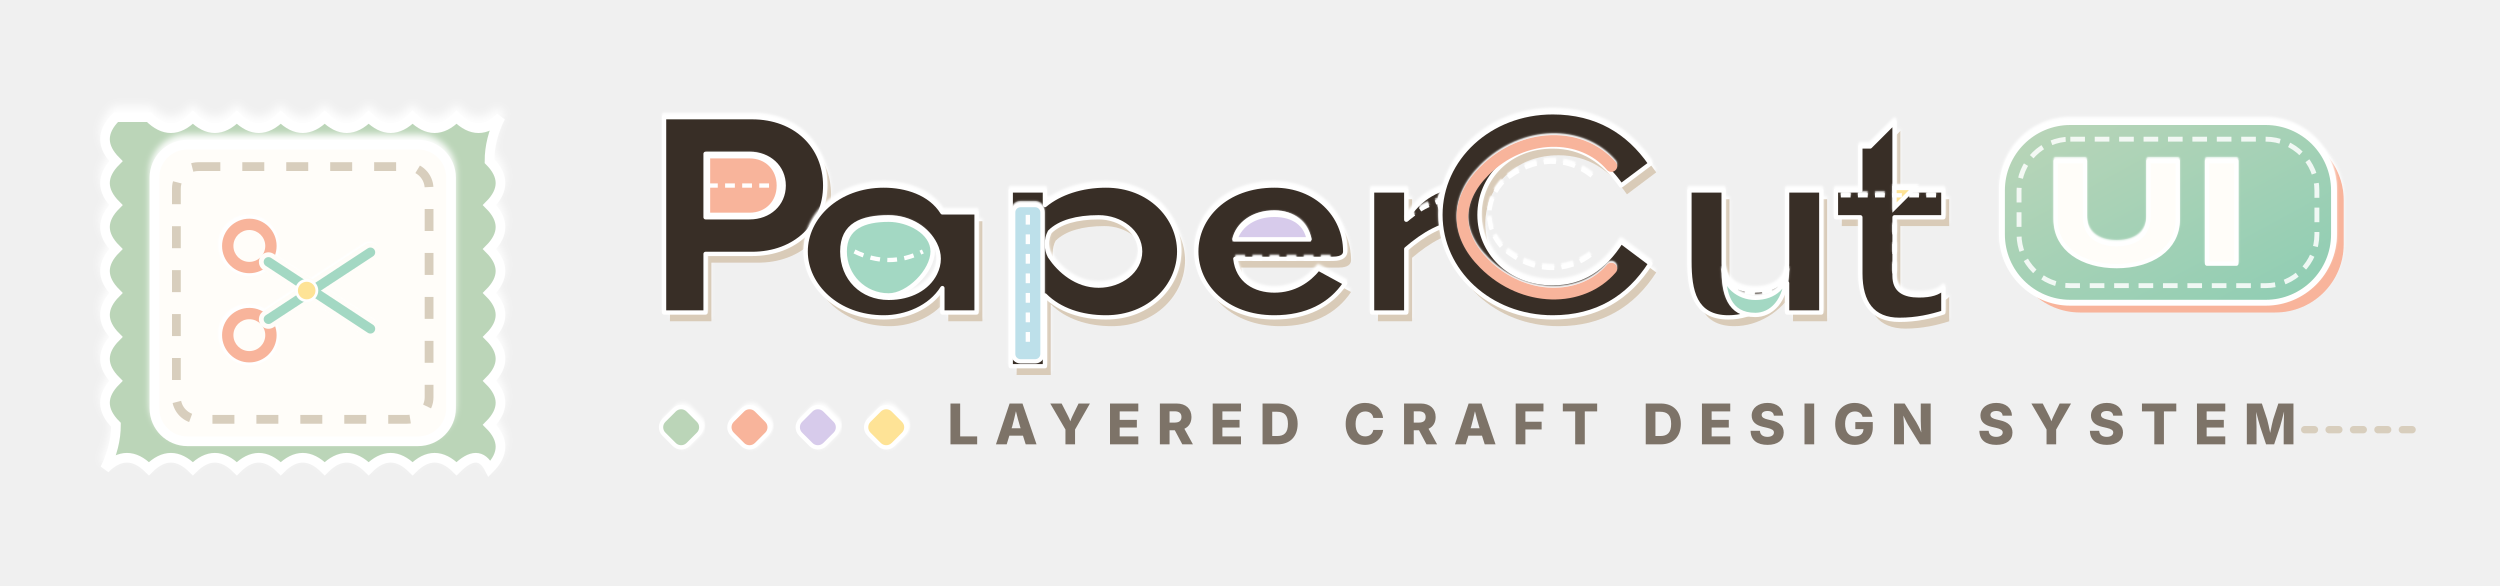
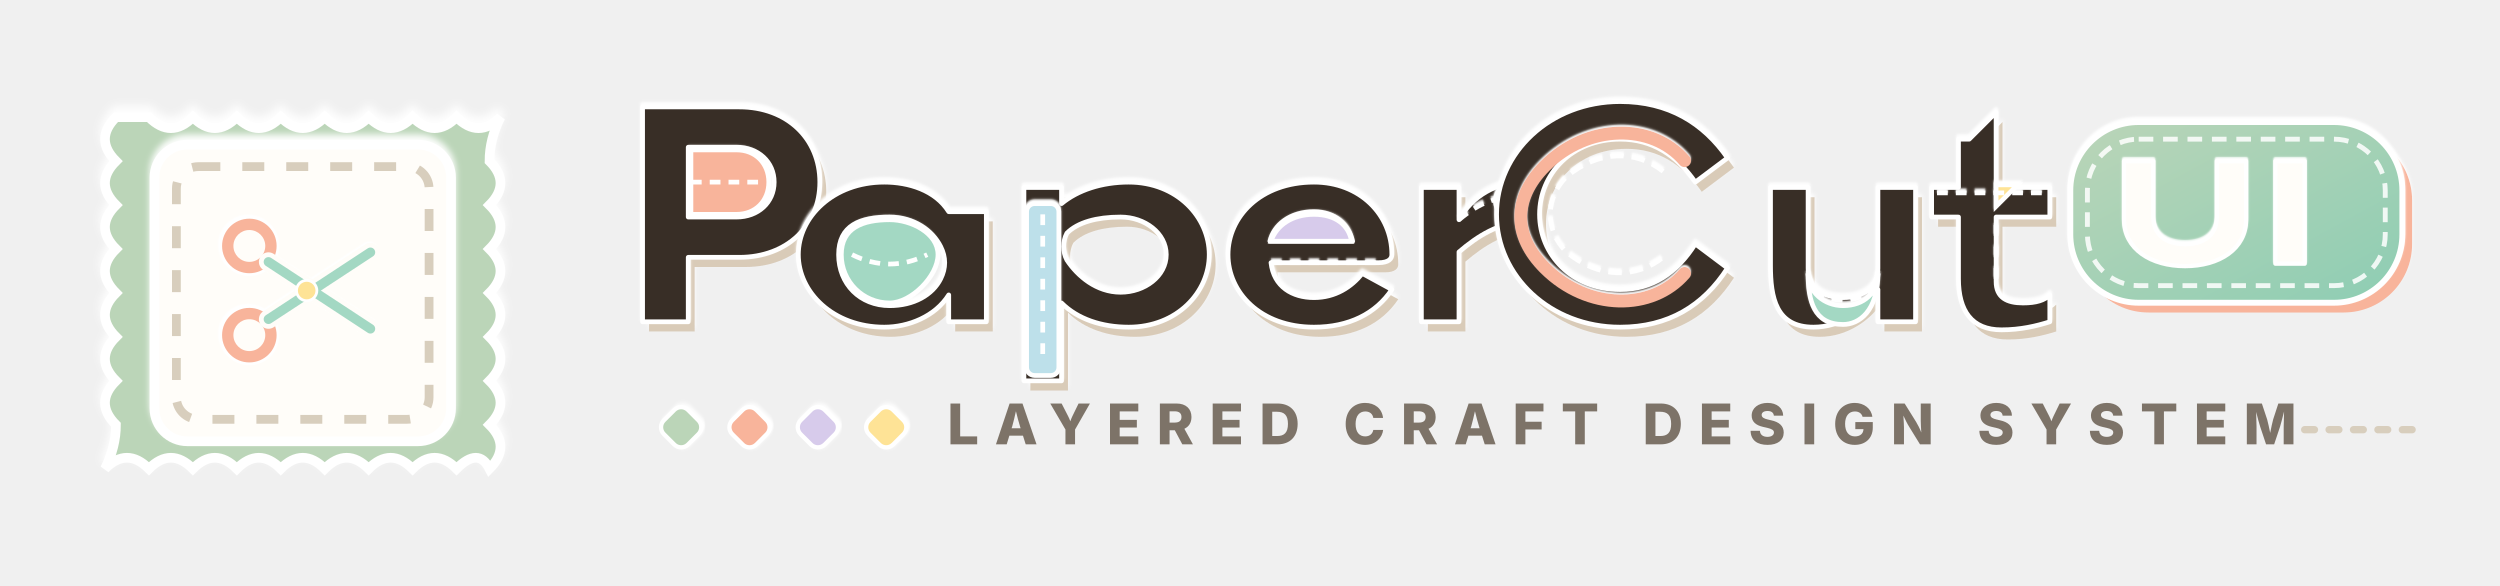
<svg xmlns="http://www.w3.org/2000/svg" viewBox="0 0 512 120" width="512" height="120">
  <defs>
    <filter id="ps-logo-base" x="-25%" y="-25%" width="150%" height="150%">
      <feDropShadow dx="0" dy="1.8" stdDeviation="0.9" flood-color="#2E1E14" flood-opacity="0.48" />
      <feDropShadow dx="0" dy="5.2" stdDeviation="2.6" flood-color="#2E1E14" flood-opacity="0.25" />
      <feDropShadow dx="0" dy="-0.6" stdDeviation="0.4" flood-color="#FFFFFF" flood-opacity="0.95" />
    </filter>
    <filter id="ps-logo-mid" x="-20%" y="-20%" width="140%" height="140%">
      <feDropShadow dx="0" dy="1.2" stdDeviation="0.6" flood-color="#2E1E14" flood-opacity="0.45" />
      <feDropShadow dx="0" dy="3.2" stdDeviation="1.6" flood-color="#2E1E14" flood-opacity="0.22" />
      <feDropShadow dx="0" dy="-0.5" stdDeviation="0.3" flood-color="#FFFFFF" flood-opacity="0.95" />
    </filter>
    <filter id="ps-logo-top" x="-20%" y="-20%" width="140%" height="140%">
      <feDropShadow dx="0" dy="0.9" stdDeviation="0.5" flood-color="#2E1E14" flood-opacity="0.40" />
      <feDropShadow dx="0" dy="2.0" stdDeviation="1.0" flood-color="#2E1E14" flood-opacity="0.20" />
      <feDropShadow dx="0" dy="-0.4" stdDeviation="0.25" flood-color="#FFFFFF" flood-opacity="0.98" />
    </filter>
    <filter id="ps-logo-scissors" x="-30%" y="-30%" width="160%" height="160%">
      <feDropShadow dx="0" dy="1.0" stdDeviation="0.5" flood-color="#2E1E14" flood-opacity="0.42" />
      <feDropShadow dx="0.6" dy="2.6" stdDeviation="1.6" flood-color="#2E1E14" flood-opacity="0.25" />
      <feDropShadow dx="-0.4" dy="-0.4" stdDeviation="0.25" flood-color="#FFFFFF" flood-opacity="0.95" />
    </filter>
    <filter id="pc-shadow-stamp" x="-25%" y="-25%" width="150%" height="150%">
      <feDropShadow dx="0" dy="1.8" stdDeviation="0.9" flood-color="#2E1E14" flood-opacity="0.48" />
      <feDropShadow dx="0" dy="5.2" stdDeviation="2.6" flood-color="#2E1E14" flood-opacity="0.25" />
      <feDropShadow dx="0" dy="-0.6" stdDeviation="0.4" flood-color="#FFFFFF" flood-opacity="0.95" />
    </filter>
    <filter id="pc-shadow-scissors" x="-30%" y="-30%" width="160%" height="160%">
      <feDropShadow dx="0" dy="1.0" stdDeviation="0.5" flood-color="#2E1E14" flood-opacity="0.42" />
      <feDropShadow dx="0.6" dy="2.6" stdDeviation="1.6" flood-color="#2E1E14" flood-opacity="0.25" />
      <feDropShadow dx="-0.4" dy="-0.4" stdDeviation="0.25" flood-color="#FFFFFF" flood-opacity="0.95" />
    </filter>
    <filter id="pc-shadow-mid" x="-20%" y="-20%" width="140%" height="140%">
      <feDropShadow dx="0" dy="1.2" stdDeviation="0.6" flood-color="#2E1E14" flood-opacity="0.45" />
      <feDropShadow dx="0" dy="3.2" stdDeviation="1.6" flood-color="#2E1E14" flood-opacity="0.22" />
      <feDropShadow dx="0" dy="-0.5" stdDeviation="0.3" flood-color="#FFFFFF" flood-opacity="0.95" />
    </filter>
    <filter id="pc-shadow-text" x="-20%" y="-20%" width="140%" height="140%">
      <feDropShadow dx="0" dy="1.2" stdDeviation="0.6" flood-color="#2E1E14" flood-opacity="0.45" />
      <feDropShadow dx="0" dy="3.2" stdDeviation="1.6" flood-color="#2E1E14" flood-opacity="0.22" />
      <feDropShadow dx="0" dy="-0.5" stdDeviation="0.3" flood-color="#FFFFFF" flood-opacity="0.95" />
    </filter>
    <filter id="pc-shadow-badge" x="-25%" y="-25%" width="150%" height="150%">
      <feDropShadow dx="0" dy="1.8" stdDeviation="0.9" flood-color="#2E1E14" flood-opacity="0.48" />
      <feDropShadow dx="0" dy="5.2" stdDeviation="2.6" flood-color="#2E1E14" flood-opacity="0.25" />
      <feDropShadow dx="0" dy="-0.6" stdDeviation="0.4" flood-color="#FFFFFF" flood-opacity="0.95" />
    </filter>
    <linearGradient id="ps-grad-ink" x1="0" y1="0" x2="0" y2="1">
      <stop offset="0%" stop-color="#483F37" />
      <stop offset="100%" stop-color="#332B24" />
    </linearGradient>
    <linearGradient id="ps-grad-badge" x1="0" y1="0" x2="1" y2="1">
      <stop offset="0%" stop-color="#BBD5B8" />
      <stop offset="100%" stop-color="#8DCDB3" />
    </linearGradient>
    <linearGradient id="pc-grad-ink" x1="0" y1="0" x2="0" y2="1">
      <stop offset="0%" stop-color="#483F37" />
      <stop offset="100%" stop-color="#332B24" />
    </linearGradient>
    <linearGradient id="pc-grad-badge" x1="0" y1="0" x2="1" y2="1">
      <stop offset="0%" stop-color="#BBD5B8" />
      <stop offset="100%" stop-color="#8DCDB3" />
    </linearGradient>
  </defs>
  <g id="pc-logo-emblem" transform="translate(17, 15) scale(2.25)">
    <path id="pc-emblem-base" d="M 6 4 Q 8 6 10 4 Q 12 6 14 4 Q 16 6 18 4 Q 20 6 22 4 Q 24 6 26 4 Q 28 6 30 4 Q 32 6 34 4 Q 36 6 38 4 Q 37 6 37 8 Q 39 10 37 12 Q 39 14 37 16 Q 39 18 37 20 Q 39 22 37 24 Q 39 26 37 28 Q 39 30 37 32 Q 39 34 37 36 Q 36 34 34 36 Q 32 34 30 36 Q 28 34 26 36 Q 24 34 22 36 Q 20 34 18 36 Q 16 34 14 36 Q 12 34 10 36 Q 8 34 6 36 Q 4 34 2 36 Q 3 34 3 32 Q 1 30 3 28 Q 1 26 3 24 Q 1 22 3 20 Q 1 18 3 16 Q 1 14 3 12 Q 1 10 3 8 Q 1 6 3 4 Z" fill="#BBD5B8" stroke="#FFFFFF" stroke-width="0.88" filter="url(#ps-logo-base)" />
    <rect id="pc-emblem-inlay" x="6.5" y="6.5" width="27" height="27" rx="3" fill="#FFFDF9" stroke="#FFFFFF" stroke-width="0.88" filter="url(#ps-logo-mid)" />
    <rect id="pc-emblem-perforations" x="8.5" y="8.5" width="23" height="23" rx="2" fill="none" stroke="#D8CEBD" stroke-width="0.8" stroke-dasharray="2 2" />
    <g id="pc-emblem-scissors" transform="translate(10.5, 10.5) scale(0.29)" filter="url(#ps-logo-scissors)">
      <circle cx="16" cy="18" r="9" fill="#F8B49B" stroke="#FFFFFF" stroke-width="0.88" />
      <circle cx="16" cy="18" r="5" fill="#FFFDF9" />
      <circle cx="16" cy="46" r="9" fill="#F8B49B" stroke="#FFFFFF" stroke-width="0.88" />
      <circle cx="16" cy="46" r="5" fill="#FFFDF9" />
      <path d="M 22 23 L 54 44 M 22 41 L 54 20" stroke="#FFFDF9" stroke-width="6" stroke-linecap="round" />
      <path d="M 22 23 L 54 44 M 22 41 L 54 20" stroke="#A3D8C3" stroke-width="3" stroke-linecap="round" />
      <circle cx="34" cy="32" r="3.2" fill="#FEE396" stroke="#FFFFFF" stroke-width="0.88" />
    </g>
  </g>
-   <g id="pc-logo-wordmark">
+   <g id="pc-logo-wordmark" transform="translate(-18, -4.5) scale(1.10)">
    <g id="pc-letter-P" class="pc-paper-glyph">
      <path class="pc-glyph-underlay" fill-rule="evenodd" d="         M 136, 64 L 136, 24 L 154, 24          C 163, 24, 169, 30, 169, 38          C 169, 46, 163, 52, 154, 52          L 144.5, 52 L 144.5, 64 Z          M 144.5, 31.5 L 144.5, 44.5 L 153.5, 44.5          C 157.5, 44.5, 160.5, 41.8, 160.5, 38          C 160.5, 34.2, 157.5, 31.5, 153.5, 31.5 Z       " transform="translate(1.2, 1.8)" fill="#D9CBB8" filter="url(#ps-logo-base)" />
      <path class="pc-glyph-main" fill-rule="evenodd" d="         M 136, 64 L 136, 24 L 154, 24          C 163, 24, 169, 30, 169, 38          C 169, 46, 163, 52, 154, 52          L 144.5, 52 L 144.5, 64 Z          M 144.5, 31.5 L 144.5, 44.5 L 153.5, 44.5          C 157.5, 44.5, 160.5, 41.8, 160.5, 38          C 160.5, 34.2, 157.5, 31.5, 153.5, 31.5 Z       " fill="#382E26" stroke="#FFFFFF" stroke-width="0.88" stroke-linejoin="round" filter="url(#ps-logo-mid)" />
      <g class="pc-glyph-inlay" filter="url(#ps-logo-top)">
        <path class="pc-inlay-sheet" d="           M 145, 32 L 153.5, 32            C 157, 32, 159.5, 34.5, 159.5, 38            C 159.5, 41.5, 157, 44, 153.5, 44            L 145, 44 Z         " fill="#F8B49B" stroke="#FFFFFF" stroke-width="0.88" />
        <line x1="145" y1="38" x2="159" y2="38" stroke="#FFFFFF" stroke-width="0.88" stroke-dasharray="2 1.5" />
      </g>
    </g>
    <g id="pc-letter-a" class="pc-paper-glyph">
      <path class="pc-glyph-underlay" fill-rule="evenodd" d="         M 200, 43.5 L 193, 43.5          C 190.5, 39.5, 185.5, 38, 181, 38          C 171.5, 38, 165, 44.5, 165, 51.5          C 165, 58.5, 171.5, 65, 181, 65          C 185.5, 65, 190.5, 63, 193, 59          L 193, 64 L 200, 64 Z          M 182, 44.5          C 186.5, 44.5, 190, 47, 191.5, 50          C 192.5, 52, 192.5, 54, 191.5, 56          C 190, 59, 186.5, 61, 182, 61          C 176.5, 61, 172.5, 57, 172.5, 51.5          C 172.5, 46, 176.5, 44.5, 182, 44.5 Z       " transform="translate(1.2, 1.8)" fill="#D9CBB8" filter="url(#ps-logo-base)" />
      <path class="pc-glyph-main" fill-rule="evenodd" d="         M 200, 43.5 L 193, 43.5          C 190.5, 39.5, 185.5, 38, 181, 38          C 171.5, 38, 165, 44.5, 165, 51.5          C 165, 58.5, 171.5, 65, 181, 65          C 185.5, 65, 190.5, 63, 193, 59          L 193, 64 L 200, 64 Z          M 182, 44.5          C 186.5, 44.5, 190, 47, 191.5, 50          C 192.5, 52, 192.5, 54, 191.5, 56          C 190, 59, 186.5, 61, 182, 61          C 176.5, 61, 172.5, 57, 172.5, 51.5          C 172.5, 46, 176.5, 44.5, 182, 44.5 Z       " fill="#382E26" stroke="#FFFFFF" stroke-width="0.88" stroke-linejoin="round" filter="url(#ps-logo-mid)" />
      <g class="pc-glyph-inlay" filter="url(#ps-logo-top)">
        <path class="pc-inlay-sheet" d="           M 182, 45            C 186, 45, 191, 47.5, 191, 51.5            C 191, 55.5, 186, 60.5, 182, 60.5            C 177, 60.5, 173, 56.5, 173, 51.5            C 173, 46.5, 177, 45, 182, 45 Z         " fill="#A3D8C3" stroke="#FFFFFF" stroke-width="0.88" />
        <path d="M 175, 51.5 Q 182, 55 189, 51.5" fill="none" stroke="#FFFFFF" stroke-width="0.88" stroke-dasharray="2 1.5" />
      </g>
    </g>
    <g id="pc-letter-p" class="pc-paper-glyph">
      <path class="pc-glyph-underlay" fill-rule="evenodd" d="         M 207, 39 L 214, 39 L 214, 42          C 217, 39.5, 221.5, 38, 226.5, 38          C 235.5, 38, 241.5, 44.5, 241.5, 51.5          C 241.5, 58.5, 235.5, 65, 226.5, 65          C 221.5, 65, 217, 63.5, 214, 60.5          L 214, 75 L 207, 75 Z          M 225, 44.5          C 229.5, 44.5, 233.5, 47.5, 233.5, 51.5          C 233.5, 55.5, 229.5, 58.5, 225, 58.5          C 220.5, 58.5, 217, 55.5, 215, 52.5          C 214.2, 51, 214.2, 49, 215, 47.5          C 217, 45.5, 220.5, 44.5, 225, 44.5 Z       " transform="translate(1.2, 1.8)" fill="#D9CBB8" filter="url(#ps-logo-base)" />
      <path class="pc-glyph-main" fill-rule="evenodd" d="         M 207, 39 L 214, 39 L 214, 42          C 217, 39.5, 221.5, 38, 226.5, 38          C 235.5, 38, 241.5, 44.5, 241.5, 51.5          C 241.5, 58.5, 235.5, 65, 226.5, 65          C 221.5, 65, 217, 63.5, 214, 60.5          L 214, 75 L 207, 75 Z          M 225, 44.5          C 229.5, 44.5, 233.5, 47.5, 233.5, 51.5          C 233.5, 55.5, 229.5, 58.5, 225, 58.5          C 220.5, 58.5, 217, 55.5, 215, 52.5          C 214.2, 51, 214.2, 49, 215, 47.5          C 217, 45.5, 220.5, 44.5, 225, 44.5 Z       " fill="#382E26" stroke="#FFFFFF" stroke-width="0.88" stroke-linejoin="round" filter="url(#ps-logo-mid)" />
      <g class="pc-glyph-inlay" filter="url(#ps-logo-top)">
        <rect class="pc-inlay-sheet" x="207.5" y="42" width="6" height="32" rx="1.5" fill="#BDE0EA" stroke="#FFFFFF" stroke-width="0.88" />
        <line x1="210.5" y1="44" x2="210.5" y2="72" stroke="#FFFFFF" stroke-width="0.88" stroke-dasharray="2 2" />
      </g>
    </g>
    <g id="pc-letter-e" class="pc-paper-glyph">
      <path class="pc-glyph-underlay" fill-rule="evenodd" d="         M 273, 53 L 253, 53          C 253.5, 57.5, 257, 59.5, 261, 59.5          C 265, 59.5, 268, 57.5, 270, 55          L 275.5, 58          C 272.5, 62.5, 267.5, 65, 261, 65          C 251, 65, 245, 58.5, 245, 51.5          C 245, 44.5, 251, 38, 261, 38          C 269.5, 38, 275.5, 44, 275.5, 51.5          C 275.5, 52.2, 275, 53, 273, 53 Z          M 261, 43.5          C 256.5, 43.5, 253.5, 46, 252.8, 49          L 268.2, 49          C 267.5, 46, 265, 43.5, 261, 43.5 Z       " transform="translate(1.2, 1.8)" fill="#D9CBB8" filter="url(#ps-logo-base)" />
      <path class="pc-glyph-main" fill-rule="evenodd" d="         M 273, 53 L 253, 53          C 253.5, 57.5, 257, 59.5, 261, 59.5          C 265, 59.5, 268, 57.5, 270, 55          L 275.5, 58          C 272.5, 62.5, 267.5, 65, 261, 65          C 251, 65, 245, 58.5, 245, 51.5          C 245, 44.5, 251, 38, 261, 38          C 269.5, 38, 275.5, 44, 275.5, 51.5          C 275.5, 52.2, 275, 53, 273, 53 Z          M 261, 43.5          C 256.5, 43.5, 253.5, 46, 252.8, 49          L 268.2, 49          C 267.5, 46, 265, 43.5, 261, 43.5 Z       " fill="#382E26" stroke="#FFFFFF" stroke-width="0.88" stroke-linejoin="round" filter="url(#ps-logo-mid)" />
      <g class="pc-glyph-inlay" filter="url(#ps-logo-top)">
        <path class="pc-inlay-sheet" d="           M 253, 49 L 268, 49            C 267.5, 46, 265, 44, 261, 44            C 257, 44, 254, 46, 253, 49 Z         " fill="#D7CBEB" stroke="#FFFFFF" stroke-width="0.88" />
        <line x1="253" y1="53" x2="273" y2="53" stroke="#FFFFFF" stroke-width="0.88" stroke-dasharray="2 1.5" />
      </g>
    </g>
    <g id="pc-letter-r" class="pc-paper-glyph">
      <path class="pc-glyph-underlay" d="         M 281, 39 L 288, 39 L 288, 45          C 290.5, 40.5, 295, 38, 300, 38          L 300, 45.5          C 295.5, 45.5, 291.5, 48, 288, 51          L 288, 64 L 281, 64 Z       " transform="translate(1.2, 1.8)" fill="#D9CBB8" filter="url(#ps-logo-base)" />
      <path class="pc-glyph-main" d="         M 281, 39 L 288, 39 L 288, 45          C 290.5, 40.5, 295, 38, 300, 38          L 300, 45.5          C 295.5, 45.5, 291.5, 48, 288, 51          L 288, 64 L 281, 64 Z       " fill="#382E26" stroke="#FFFFFF" stroke-width="0.88" stroke-linejoin="round" filter="url(#ps-logo-mid)" />
      <g class="pc-glyph-inlay" filter="url(#ps-logo-top)">
        <circle class="pc-inlay-sheet" cx="298" cy="41.5" r="3.2" fill="#FEE396" stroke="#FFFFFF" stroke-width="0.88" />
        <path d="M 288, 45 Q 294, 40 298, 41.5" fill="none" stroke="#FFFFFF" stroke-width="0.88" stroke-dasharray="2 1.5" />
      </g>
    </g>
    <g id="pc-letter-C" class="pc-paper-glyph">
      <path class="pc-glyph-underlay" d="         M 338, 33.5 L 332, 38          C 328.5, 33, 324, 30, 318, 30          C 309, 30, 303, 36.5, 303, 44          C 303, 51.5, 309, 58, 318, 58          C 324, 58, 328.5, 55, 332, 49.5          L 338, 54          C 333.5, 61, 327, 65, 318, 65          C 305, 65, 295, 55.5, 295, 44          C 295, 32.5, 305, 23, 318, 23          C 327, 23, 333.5, 27, 338, 33.5 Z       " transform="translate(1.2, 1.8)" fill="#D9CBB8" filter="url(#ps-logo-base)" />
      <path class="pc-glyph-main" d="         M 338, 33.5 L 332, 38          C 328.5, 33, 324, 30, 318, 30          C 309, 30, 303, 36.5, 303, 44          C 303, 51.5, 309, 58, 318, 58          C 324, 58, 328.5, 55, 332, 49.5          L 338, 54          C 333.5, 61, 327, 65, 318, 65          C 305, 65, 295, 55.5, 295, 44          C 295, 32.5, 305, 23, 318, 23          C 327, 23, 333.5, 27, 338, 33.5 Z       " fill="#382E26" stroke="#FFFFFF" stroke-width="0.88" stroke-linejoin="round" filter="url(#ps-logo-mid)" />
      <g class="pc-glyph-inlay" filter="url(#ps-logo-top)">
        <path class="pc-inlay-sheet" d="           M 330, 34            C 324, 27, 312, 27, 304, 35            C 298, 41, 298, 48, 304, 54            C 312, 62, 324, 62, 330, 55         " fill="none" stroke="#F8B49B" stroke-width="2.4" stroke-linecap="round" />
        <path d="           M 326, 36            C 321, 32, 314, 32, 308, 37            C 304, 41, 304, 47, 308, 51            C 314, 56, 321, 56, 326, 52         " fill="none" stroke="#FFFFFF" stroke-width="0.88" stroke-dasharray="2.5 1.5" />
      </g>
    </g>
    <g id="pc-letter-u" class="pc-paper-glyph">
      <path class="pc-glyph-underlay" d="         M 346, 39 L 353, 39 L 353, 54          C 353, 57.5, 355.5, 59.5, 359.5, 59.5          C 363.5, 59.5, 366, 57.5, 366, 54          L 366, 39 L 373, 39 L 373, 64 L 366, 64 L 366, 58          C 363.5, 62, 359, 65, 354, 65          C 347, 65, 346, 59.5, 346, 53.5 Z       " transform="translate(1.2, 1.8)" fill="#D9CBB8" filter="url(#ps-logo-base)" />
      <path class="pc-glyph-main" d="         M 346, 39 L 353, 39 L 353, 54          C 353, 57.5, 355.5, 59.5, 359.5, 59.5          C 363.5, 59.5, 366, 57.5, 366, 54          L 366, 39 L 373, 39 L 373, 64 L 366, 64 L 366, 58          C 363.5, 62, 359, 65, 354, 65          C 347, 65, 346, 59.5, 346, 53.5 Z       " fill="#382E26" stroke="#FFFFFF" stroke-width="0.88" stroke-linejoin="round" filter="url(#ps-logo-mid)" />
      <g class="pc-glyph-inlay" filter="url(#ps-logo-top)">
        <path class="pc-inlay-sheet" d="           M 353, 55            C 353, 58.5, 356, 61, 359.5, 61            C 363.5, 61, 366, 58.5, 366, 55            C 366, 62, 362.5, 64.5, 359.5, 64.5            C 354, 64.5, 353, 60, 353, 55 Z         " fill="#A3D8C3" stroke="#FFFFFF" stroke-width="0.88" />
        <path d="M 353, 55 C 353, 58, 356, 60, 359.5, 60 C 363, 60, 366, 58, 366, 55" fill="none" stroke="#FFFFFF" stroke-width="0.88" stroke-dasharray="2 1.5" />
      </g>
    </g>
    <g id="pc-letter-t" class="pc-paper-glyph">
      <path class="pc-glyph-underlay" d="         M 383, 30 L 388, 25 L 388, 39 L 398, 39 L 398, 44.5 L 388, 44.5          L 388, 56.5 C 388, 59.5, 390, 60.5, 393, 60.5 C 395.5, 60.5, 397, 60, 398, 59          L 398, 64 C 395.5, 64.8, 392.5, 65.5, 389, 65.5          C 383.5, 65.5, 381, 62, 381, 56 L 381, 44.5 L 376, 44.5 L 376, 39 L 381, 39 L 381, 30 Z       " transform="translate(1.2, 1.8)" fill="#D9CBB8" filter="url(#ps-logo-base)" />
      <path class="pc-glyph-main" d="         M 383, 30 L 388, 25 L 388, 39 L 398, 39 L 398, 44.5 L 388, 44.5          L 388, 56.5 C 388, 59.5, 390, 60.5, 393, 60.5 C 395.5, 60.5, 397, 60, 398, 59          L 398, 64 C 395.5, 64.8, 392.5, 65.5, 389, 65.5          C 383.5, 65.5, 381, 62, 381, 56 L 381, 44.5 L 376, 44.5 L 376, 39 L 381, 39 L 381, 30 Z       " fill="#382E26" stroke="#FFFFFF" stroke-width="0.88" stroke-linejoin="round" filter="url(#ps-logo-mid)" />
      <g class="pc-glyph-inlay" filter="url(#ps-logo-top)">
        <polygon class="pc-inlay-sheet" points="388,38.5 392,38.5 388,42.5" fill="#FEE396" stroke="#FFFFFF" stroke-width="0.88" />
        <line x1="377" y1="40" x2="397" y2="40" stroke="#FFFFFF" stroke-width="0.88" stroke-dasharray="2 1.5" />
        <line x1="388" y1="46" x2="388" y2="58" stroke="#FFFFFF" stroke-width="0.88" stroke-dasharray="2 2" />
      </g>
    </g>
  </g>
-   <g id="pc-logo-badge">
+   <g id="pc-logo-badge" transform="translate(14, 0)">
    <rect id="pc-badge-sheet-1" x="412" y="27" width="68" height="37" rx="14" fill="#F8B49B" filter="url(#ps-logo-base)" />
    <rect id="pc-badge-sheet-2" x="410" y="25" width="68" height="37" rx="14" fill="url(#ps-grad-badge)" stroke="#FFFFFF" stroke-width="1.2" filter="url(#ps-logo-mid)" />
    <rect id="pc-badge-stitching" x="413.5" y="28.5" width="61" height="30" rx="10.5" fill="none" stroke="#FFFFFF" stroke-width="1" stroke-dasharray="3 2" opacity="0.85" />
    <g id="pc-badge-letters">
      <path id="pc-badge-letter-u" d="         M 421, 33 L 427, 33 L 427, 44.5          C 427, 48, 429.5, 50, 433.5, 50          C 437.5, 50, 440, 48, 440, 44.5          L 440, 33 L 446, 33 L 446, 45          C 446, 51, 440.5, 54.5, 433.5, 54.5          C 426.5, 54.5, 421, 51, 421, 45 Z       " fill="#FFFDF9" stroke="#FFFFFF" stroke-width="0.88" stroke-linejoin="round" filter="url(#ps-logo-top)" />
      <path id="pc-badge-letter-i" d="         M 452, 33 L 458, 33 L 458, 54 L 452, 54 Z       " fill="#FFFDF9" stroke="#FFFFFF" stroke-width="0.88" stroke-linejoin="round" filter="url(#ps-logo-top)" />
    </g>
  </g>
  <g id="pc-logo-subtitle">
    <g id="pc-logo-studs" transform="translate(136, 88)">
      <rect id="pc-stud-mint" x="0" y="-4" width="7" height="7" rx="2" fill="#BBD5B8" stroke="#FFFFFF" stroke-width="0.88" transform="rotate(45 3.5 -0.5)" filter="url(#ps-logo-mid)" />
      <rect id="pc-stud-peach" x="14" y="-4" width="7" height="7" rx="2" fill="#F8B49B" stroke="#FFFFFF" stroke-width="0.88" transform="rotate(45 17.5 -0.5)" filter="url(#ps-logo-mid)" />
      <rect id="pc-stud-lavender" x="28" y="-4" width="7" height="7" rx="2" fill="#D7CBEB" stroke="#FFFFFF" stroke-width="0.88" transform="rotate(45 31.5 -0.5)" filter="url(#ps-logo-mid)" />
      <rect id="pc-stud-buttercup" x="42" y="-4" width="7" height="7" rx="2" fill="#FEE396" stroke="#FFFFFF" stroke-width="0.88" transform="rotate(45 45.5 -0.5)" filter="url(#ps-logo-mid)" />
    </g>
    <text id="pc-subtitle-text" x="194" y="91" font-family="'Nanum Square Round', -apple-system, BlinkMacSystemFont, 'Segoe UI', system-ui, sans-serif" font-size="11.5" font-weight="800" letter-spacing="3.2" fill="#7D7368">
      LAYERED CRAFT DESIGN SYSTEM
    </text>
    <line id="pc-subtitle-divider" x1="472" y1="88" x2="494" y2="88" stroke="#D8CEBD" stroke-width="1.5" stroke-linecap="round" stroke-dasharray="2 3" />
  </g>
</svg>
